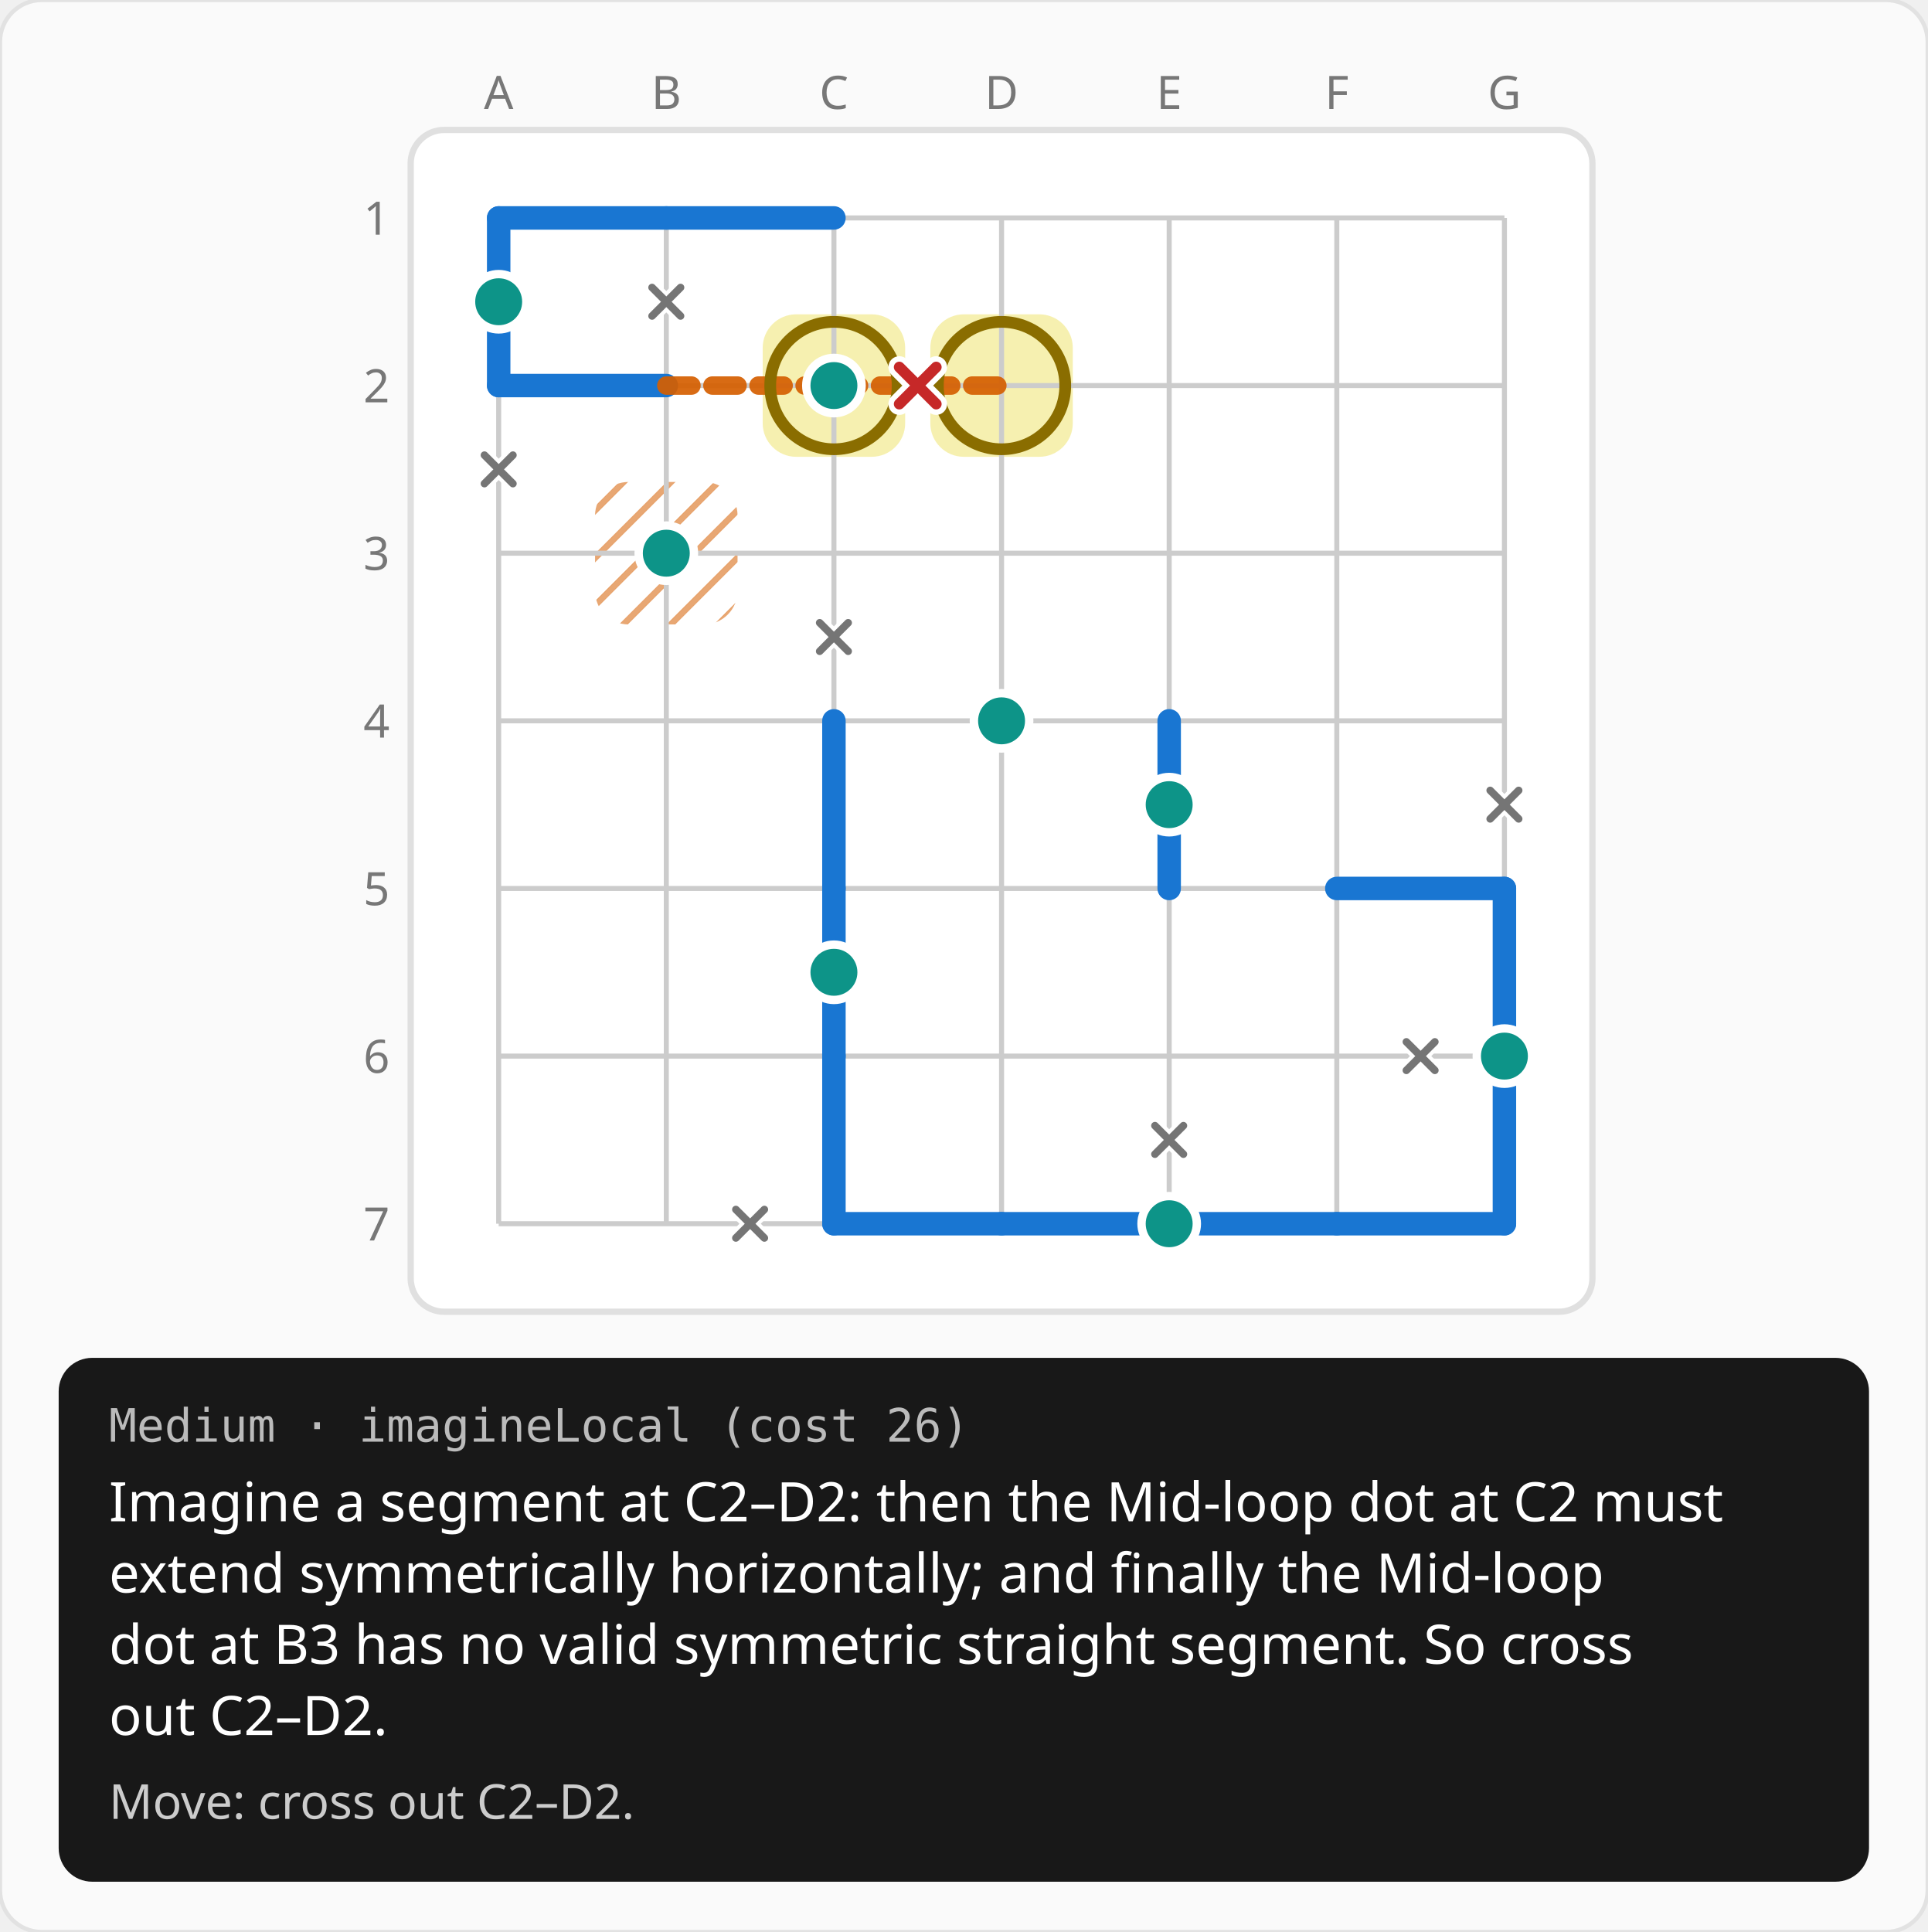
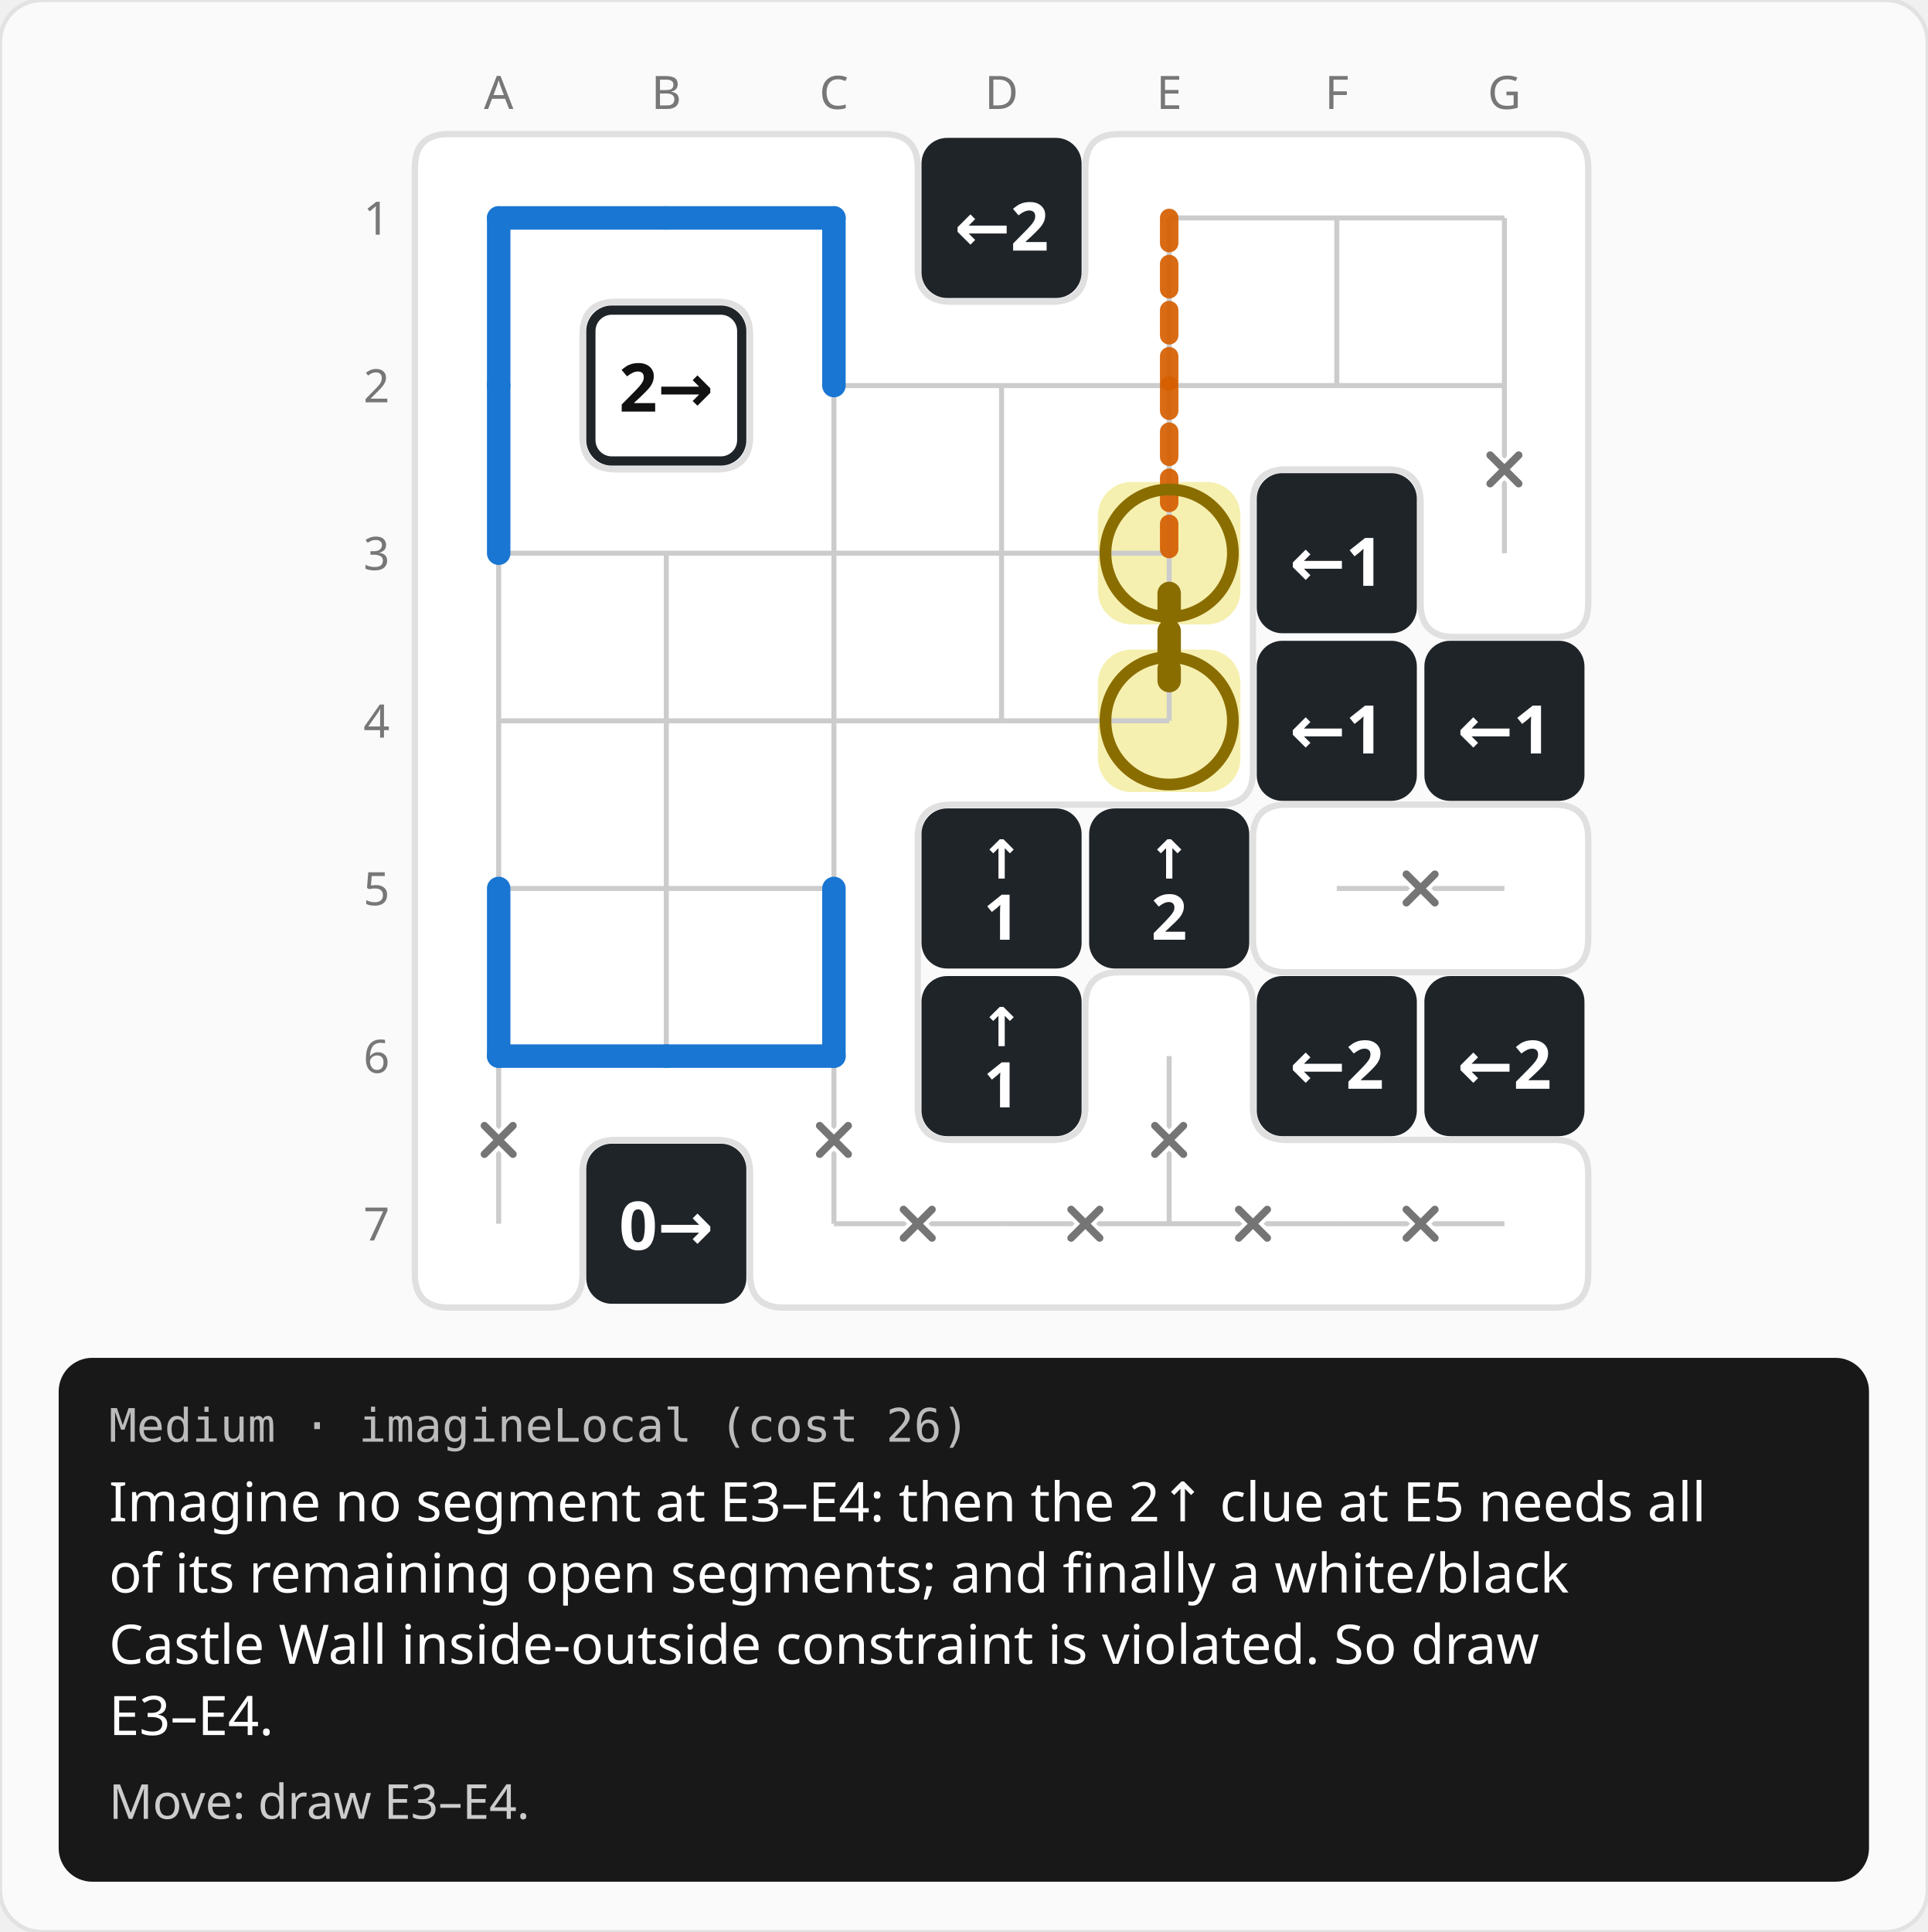
<svg xmlns="http://www.w3.org/2000/svg" width="460" height="461" viewBox="0 0 460 461">
  <rect width="460" height="461" rx="10" fill="#fafafa" stroke="#e2e2e2" />
  <defs>
    <pattern id="hatch" width="8" height="8" patternUnits="userSpaceOnUse" patternTransform="rotate(45)">
      <line x1="0" y1="0" x2="0" y2="8" stroke="#d55e00" stroke-width="3" opacity="0.55" />
    </pattern>
  </defs>
  <g transform="translate(79 12)">
    <text x="40" y="14" fill="#777777" font-size="11" font-family="system-ui, sans-serif" text-anchor="middle">A</text>
    <text x="80" y="14" fill="#777777" font-size="11" font-family="system-ui, sans-serif" text-anchor="middle">B</text>
    <text x="120" y="14" fill="#777777" font-size="11" font-family="system-ui, sans-serif" text-anchor="middle">C</text>
    <text x="160" y="14" fill="#777777" font-size="11" font-family="system-ui, sans-serif" text-anchor="middle">D</text>
    <text x="200" y="14" fill="#777777" font-size="11" font-family="system-ui, sans-serif" text-anchor="middle">E</text>
    <text x="240" y="14" fill="#777777" font-size="11" font-family="system-ui, sans-serif" text-anchor="middle">F</text>
    <text x="280" y="14" fill="#777777" font-size="11" font-family="system-ui, sans-serif" text-anchor="middle">G</text>
    <text x="14" y="44" fill="#777777" font-size="11" font-family="system-ui, sans-serif" text-anchor="end">1</text>
    <text x="14" y="84" fill="#777777" font-size="11" font-family="system-ui, sans-serif" text-anchor="end">2</text>
    <text x="14" y="124" fill="#777777" font-size="11" font-family="system-ui, sans-serif" text-anchor="end">3</text>
    <text x="14" y="164" fill="#777777" font-size="11" font-family="system-ui, sans-serif" text-anchor="end">4</text>
    <text x="14" y="204" fill="#777777" font-size="11" font-family="system-ui, sans-serif" text-anchor="end">5</text>
    <text x="14" y="244" fill="#777777" font-size="11" font-family="system-ui, sans-serif" text-anchor="end">6</text>
    <text x="14" y="284" fill="#777777" font-size="11" font-family="system-ui, sans-serif" text-anchor="end">7</text>
    <g transform="translate(18 18)">
-       <rect x="1" y="1" width="282" height="282" rx="8" fill="#ffffff" stroke="#e0e0e0" stroke-width="1.5" />
-       <rect x="45" y="85" width="34" height="34" rx="8" fill="url(#hatch)" />
-       <rect x="85" y="45" width="34" height="34" rx="8" fill="rgba(244,236,156,0.8)" />
-       <rect x="125" y="45" width="34" height="34" rx="8" fill="rgba(244,236,156,0.8)" />
-       <line x1="22" y1="22" x2="262" y2="22" stroke="#cccccc" stroke-width="1.2" />
-       <line x1="22" y1="62" x2="262" y2="62" stroke="#cccccc" stroke-width="1.2" />
-       <line x1="22" y1="102" x2="262" y2="102" stroke="#cccccc" stroke-width="1.2" />
-       <line x1="22" y1="142" x2="262" y2="142" stroke="#cccccc" stroke-width="1.2" />
-       <line x1="22" y1="182" x2="262" y2="182" stroke="#cccccc" stroke-width="1.2" />
-       <line x1="22" y1="222" x2="262" y2="222" stroke="#cccccc" stroke-width="1.2" />
-       <line x1="22" y1="262" x2="262" y2="262" stroke="#cccccc" stroke-width="1.2" />
-       <line x1="22" y1="22" x2="22" y2="262" stroke="#cccccc" stroke-width="1.2" />
-       <line x1="62" y1="22" x2="62" y2="262" stroke="#cccccc" stroke-width="1.2" />
-       <line x1="102" y1="22" x2="102" y2="262" stroke="#cccccc" stroke-width="1.2" />
-       <line x1="142" y1="22" x2="142" y2="262" stroke="#cccccc" stroke-width="1.2" />
-       <line x1="182" y1="22" x2="182" y2="262" stroke="#cccccc" stroke-width="1.2" />
-       <line x1="222" y1="22" x2="222" y2="262" stroke="#cccccc" stroke-width="1.2" />
-       <line x1="262" y1="22" x2="262" y2="262" stroke="#cccccc" stroke-width="1.2" />
+       <path fill="#ffffff" fill-rule="evenodd" stroke="#e0e0e0" stroke-width="1.5" d="M2 10Q2 2 10 2L114 2Q122 2 122 10L122 34Q122 42 130 42L154 42Q162 42 162 34L162 10Q162 2 170 2L274 2Q282 2 282 10L282 114Q282 122 274 122L250 122Q242 122 242 114L242 90Q242 82 234 82L210 82Q202 82 202 90L202 154Q202 162 194 162L130 162Q122 162 122 170L122 234Q122 242 130 242L154 242Q162 242 162 234L162 210Q162 202 170 202L194 202Q202 202 202 210L202 234Q202 242 210 242L274 242Q282 242 282 250L282 274Q282 282 274 282L90 282Q82 282 82 274L82 250Q82 242 74 242L50 242Q42 242 42 250L42 274Q42 282 34 282L10 282Q2 282 2 274ZM82 50Q82 42 74 42L50 42Q42 42 42 50L42 74Q42 82 50 82L74 82Q82 82 82 74ZM202 170Q202 162 210 162L274 162Q282 162 282 170L282 194Q282 202 274 202L210 202Q202 202 202 194Z" />
+       <rect x="125" y="5" width="34" height="34" rx="8" fill="url(#hatch)" />
+       <rect x="165" y="85" width="34" height="34" rx="8" fill="rgba(244,236,156,0.8)" />
+       <rect x="165" y="125" width="34" height="34" rx="8" fill="rgba(244,236,156,0.8)" />
+       <line x1="22" y1="22" x2="62" y2="22" stroke="#cccccc" stroke-width="1.2" />
+       <line x1="22" y1="22" x2="22" y2="62" stroke="#cccccc" stroke-width="1.2" />
+       <line x1="62" y1="22" x2="102" y2="22" stroke="#cccccc" stroke-width="1.2" />
+       <line x1="102" y1="22" x2="102" y2="62" stroke="#cccccc" stroke-width="1.2" />
+       <line x1="182" y1="22" x2="222" y2="22" stroke="#cccccc" stroke-width="1.2" />
+       <line x1="182" y1="22" x2="182" y2="62" stroke="#cccccc" stroke-width="1.2" />
+       <line x1="222" y1="22" x2="262" y2="22" stroke="#cccccc" stroke-width="1.2" />
+       <line x1="222" y1="22" x2="222" y2="62" stroke="#cccccc" stroke-width="1.2" />
+       <line x1="262" y1="22" x2="262" y2="62" stroke="#cccccc" stroke-width="1.2" />
+       <line x1="22" y1="62" x2="22" y2="102" stroke="#cccccc" stroke-width="1.2" />
+       <line x1="102" y1="62" x2="142" y2="62" stroke="#cccccc" stroke-width="1.2" />
+       <line x1="102" y1="62" x2="102" y2="102" stroke="#cccccc" stroke-width="1.2" />
+       <line x1="142" y1="62" x2="182" y2="62" stroke="#cccccc" stroke-width="1.2" />
+       <line x1="142" y1="62" x2="142" y2="102" stroke="#cccccc" stroke-width="1.2" />
+       <line x1="182" y1="62" x2="222" y2="62" stroke="#cccccc" stroke-width="1.2" />
+       <line x1="182" y1="62" x2="182" y2="102" stroke="#cccccc" stroke-width="1.2" />
+       <line x1="222" y1="62" x2="262" y2="62" stroke="#cccccc" stroke-width="1.2" />
+       <line x1="262" y1="62" x2="262" y2="102" stroke="#cccccc" stroke-width="1.2" />
+       <line x1="22" y1="102" x2="62" y2="102" stroke="#cccccc" stroke-width="1.2" />
+       <line x1="22" y1="102" x2="22" y2="142" stroke="#cccccc" stroke-width="1.2" />
+       <line x1="62" y1="102" x2="102" y2="102" stroke="#cccccc" stroke-width="1.2" />
+       <line x1="62" y1="102" x2="62" y2="142" stroke="#cccccc" stroke-width="1.2" />
+       <line x1="102" y1="102" x2="142" y2="102" stroke="#cccccc" stroke-width="1.2" />
+       <line x1="102" y1="102" x2="102" y2="142" stroke="#cccccc" stroke-width="1.2" />
+       <line x1="142" y1="102" x2="182" y2="102" stroke="#cccccc" stroke-width="1.2" />
+       <line x1="142" y1="102" x2="142" y2="142" stroke="#cccccc" stroke-width="1.2" />
+       <line x1="182" y1="102" x2="182" y2="142" stroke="#cccccc" stroke-width="1.2" />
+       <line x1="22" y1="142" x2="62" y2="142" stroke="#cccccc" stroke-width="1.2" />
+       <line x1="22" y1="142" x2="22" y2="182" stroke="#cccccc" stroke-width="1.2" />
+       <line x1="62" y1="142" x2="102" y2="142" stroke="#cccccc" stroke-width="1.2" />
+       <line x1="62" y1="142" x2="62" y2="182" stroke="#cccccc" stroke-width="1.2" />
+       <line x1="102" y1="142" x2="142" y2="142" stroke="#cccccc" stroke-width="1.2" />
+       <line x1="102" y1="142" x2="102" y2="182" stroke="#cccccc" stroke-width="1.2" />
+       <line x1="142" y1="142" x2="182" y2="142" stroke="#cccccc" stroke-width="1.2" />
+       <line x1="22" y1="182" x2="62" y2="182" stroke="#cccccc" stroke-width="1.2" />
+       <line x1="22" y1="182" x2="22" y2="222" stroke="#cccccc" stroke-width="1.2" />
+       <line x1="62" y1="182" x2="102" y2="182" stroke="#cccccc" stroke-width="1.2" />
+       <line x1="62" y1="182" x2="62" y2="222" stroke="#cccccc" stroke-width="1.2" />
+       <line x1="102" y1="182" x2="102" y2="222" stroke="#cccccc" stroke-width="1.2" />
+       <line x1="222" y1="182" x2="262" y2="182" stroke="#cccccc" stroke-width="1.2" />
+       <line x1="22" y1="222" x2="62" y2="222" stroke="#cccccc" stroke-width="1.2" />
+       <line x1="22" y1="222" x2="22" y2="262" stroke="#cccccc" stroke-width="1.2" />
+       <line x1="62" y1="222" x2="102" y2="222" stroke="#cccccc" stroke-width="1.2" />
+       <line x1="102" y1="222" x2="102" y2="262" stroke="#cccccc" stroke-width="1.2" />
+       <line x1="182" y1="222" x2="182" y2="262" stroke="#cccccc" stroke-width="1.2" />
+       <line x1="102" y1="262" x2="142" y2="262" stroke="#cccccc" stroke-width="1.2" />
+       <line x1="142" y1="262" x2="182" y2="262" stroke="#cccccc" stroke-width="1.2" />
+       <line x1="182" y1="262" x2="222" y2="262" stroke="#cccccc" stroke-width="1.2" />
+       <line x1="222" y1="262" x2="262" y2="262" stroke="#cccccc" stroke-width="1.2" />
      <line x1="22" y1="22" x2="62" y2="22" stroke="#1976d2" stroke-width="5.6" stroke-linecap="round" />
      <line x1="22" y1="22" x2="22" y2="62" stroke="#1976d2" stroke-width="5.6" stroke-linecap="round" />
      <line x1="62" y1="22" x2="102" y2="22" stroke="#1976d2" stroke-width="5.6" stroke-linecap="round" />
-       <line x1="22" y1="62" x2="62" y2="62" stroke="#1976d2" stroke-width="5.6" stroke-linecap="round" />
-       <line x1="102" y1="142" x2="102" y2="182" stroke="#1976d2" stroke-width="5.6" stroke-linecap="round" />
-       <line x1="182" y1="142" x2="182" y2="182" stroke="#1976d2" stroke-width="5.6" stroke-linecap="round" />
+       <line x1="102" y1="22" x2="102" y2="62" stroke="#1976d2" stroke-width="5.6" stroke-linecap="round" />
+       <line x1="22" y1="62" x2="22" y2="102" stroke="#1976d2" stroke-width="5.6" stroke-linecap="round" />
+       <line x1="22" y1="182" x2="22" y2="222" stroke="#1976d2" stroke-width="5.6" stroke-linecap="round" />
      <line x1="102" y1="182" x2="102" y2="222" stroke="#1976d2" stroke-width="5.6" stroke-linecap="round" />
-       <line x1="222" y1="182" x2="262" y2="182" stroke="#1976d2" stroke-width="5.6" stroke-linecap="round" />
-       <line x1="262" y1="182" x2="262" y2="222" stroke="#1976d2" stroke-width="5.6" stroke-linecap="round" />
-       <line x1="102" y1="222" x2="102" y2="262" stroke="#1976d2" stroke-width="5.6" stroke-linecap="round" />
-       <line x1="262" y1="222" x2="262" y2="262" stroke="#1976d2" stroke-width="5.6" stroke-linecap="round" />
-       <line x1="102" y1="262" x2="142" y2="262" stroke="#1976d2" stroke-width="5.6" stroke-linecap="round" />
-       <line x1="142" y1="262" x2="182" y2="262" stroke="#1976d2" stroke-width="5.6" stroke-linecap="round" />
-       <line x1="182" y1="262" x2="222" y2="262" stroke="#1976d2" stroke-width="5.6" stroke-linecap="round" />
-       <line x1="222" y1="262" x2="262" y2="262" stroke="#1976d2" stroke-width="5.6" stroke-linecap="round" />
-       <line x1="102" y1="62" x2="142" y2="62" stroke="#d55e00" stroke-width="4.4" stroke-linecap="round" stroke-dasharray="6 5" opacity="0.92" />
-       <line x1="62" y1="62" x2="102" y2="62" stroke="#d55e00" stroke-width="4.4" stroke-linecap="round" stroke-dasharray="6 5" opacity="0.92" />
-       <circle cx="22" cy="42" r="6.6" fill="#0d9488" stroke="#ffffff" stroke-width="2" />
-       <circle cx="102" cy="62" r="6.6" fill="#0d9488" stroke="#ffffff" stroke-width="2" />
-       <circle cx="62" cy="102" r="6.6" fill="#0d9488" stroke="#ffffff" stroke-width="2" />
-       <circle cx="142" cy="142" r="6.6" fill="#0d9488" stroke="#ffffff" stroke-width="2" />
-       <circle cx="182" cy="162" r="6.6" fill="#0d9488" stroke="#ffffff" stroke-width="2" />
-       <circle cx="102" cy="202" r="6.6" fill="#0d9488" stroke="#ffffff" stroke-width="2" />
-       <circle cx="262" cy="222" r="6.6" fill="#0d9488" stroke="#ffffff" stroke-width="2" />
-       <circle cx="182" cy="262" r="6.6" fill="#0d9488" stroke="#ffffff" stroke-width="2" />
-       <path d="M58.6 38.6L65.4 45.4M58.6 45.4L65.4 38.6" stroke="#ffffff" stroke-width="3.6" stroke-linecap="round" />
-       <path d="M58.6 38.6L65.4 45.4M58.6 45.4L65.4 38.6" stroke="#757575" stroke-width="1.8" stroke-linecap="round" />
-       <path d="M18.6 78.6L25.4 85.4M18.6 85.4L25.4 78.6" stroke="#ffffff" stroke-width="3.6" stroke-linecap="round" />
-       <path d="M18.6 78.6L25.4 85.4M18.6 85.4L25.4 78.6" stroke="#757575" stroke-width="1.8" stroke-linecap="round" />
-       <path d="M98.6 118.6L105.4 125.4M98.6 125.4L105.4 118.6" stroke="#ffffff" stroke-width="3.6" stroke-linecap="round" />
-       <path d="M98.6 118.6L105.4 125.4M98.6 125.4L105.4 118.6" stroke="#757575" stroke-width="1.8" stroke-linecap="round" />
-       <path d="M258.6 158.6L265.4 165.4M258.6 165.4L265.4 158.6" stroke="#ffffff" stroke-width="3.6" stroke-linecap="round" />
-       <path d="M258.6 158.6L265.4 165.4M258.6 165.4L265.4 158.6" stroke="#757575" stroke-width="1.8" stroke-linecap="round" />
+       <line x1="22" y1="222" x2="62" y2="222" stroke="#1976d2" stroke-width="5.6" stroke-linecap="round" />
+       <line x1="62" y1="222" x2="102" y2="222" stroke="#1976d2" stroke-width="5.6" stroke-linecap="round" />
+       <line x1="182" y1="22" x2="182" y2="62" stroke="#d55e00" stroke-width="4.4" stroke-linecap="round" stroke-dasharray="6 5" opacity="0.92" />
+       <line x1="182" y1="62" x2="182" y2="102" stroke="#d55e00" stroke-width="4.4" stroke-linecap="round" stroke-dasharray="6 5" opacity="0.92" />
+       <line x1="182" y1="111.6" x2="182" y2="132.4" stroke="#8a6d00" stroke-width="5.6" stroke-linecap="round" stroke-dasharray="5 4" />
+       <rect x="124" y="4" width="36" height="36" rx="5" fill="#1f2429" stroke="#1f2429" stroke-width="2.2" />
+       <text x="142" y="22" font-size="16" font-weight="700" font-family="system-ui, sans-serif" text-anchor="middle" dominant-baseline="central" fill="#ffffff">←2</text>
+       <rect x="44" y="44" width="36" height="36" rx="5" fill="#ffffff" stroke="#1f2429" stroke-width="2.2" />
+       <text x="62" y="62" font-size="16" font-weight="700" font-family="system-ui, sans-serif" text-anchor="middle" dominant-baseline="central" fill="#111111">2→</text>
+       <rect x="204" y="84" width="36" height="36" rx="5" fill="#1f2429" stroke="#1f2429" stroke-width="2.2" />
+       <text x="222" y="102" font-size="16" font-weight="700" font-family="system-ui, sans-serif" text-anchor="middle" dominant-baseline="central" fill="#ffffff">←1</text>
+       <rect x="204" y="124" width="36" height="36" rx="5" fill="#1f2429" stroke="#1f2429" stroke-width="2.2" />
+       <text x="222" y="142" font-size="16" font-weight="700" font-family="system-ui, sans-serif" text-anchor="middle" dominant-baseline="central" fill="#ffffff">←1</text>
+       <rect x="244" y="124" width="36" height="36" rx="5" fill="#1f2429" stroke="#1f2429" stroke-width="2.2" />
+       <text x="262" y="142" font-size="16" font-weight="700" font-family="system-ui, sans-serif" text-anchor="middle" dominant-baseline="central" fill="#ffffff">←1</text>
+       <rect x="124" y="164" width="36" height="36" rx="5" fill="#1f2429" stroke="#1f2429" stroke-width="2.2" />
+       <text x="142" y="175.2" font-size="12.8" font-weight="700" font-family="system-ui, sans-serif" text-anchor="middle" dominant-baseline="central" fill="#ffffff">↑</text>
+       <text x="142" y="188.4" font-size="15.04" font-weight="700" font-family="system-ui, sans-serif" text-anchor="middle" dominant-baseline="central" fill="#ffffff">1</text>
+       <rect x="164" y="164" width="36" height="36" rx="5" fill="#1f2429" stroke="#1f2429" stroke-width="2.2" />
+       <text x="182" y="175.2" font-size="12.8" font-weight="700" font-family="system-ui, sans-serif" text-anchor="middle" dominant-baseline="central" fill="#ffffff">↑</text>
+       <text x="182" y="188.4" font-size="15.04" font-weight="700" font-family="system-ui, sans-serif" text-anchor="middle" dominant-baseline="central" fill="#ffffff">2</text>
+       <rect x="124" y="204" width="36" height="36" rx="5" fill="#1f2429" stroke="#1f2429" stroke-width="2.2" />
+       <text x="142" y="215.2" font-size="12.8" font-weight="700" font-family="system-ui, sans-serif" text-anchor="middle" dominant-baseline="central" fill="#ffffff">↑</text>
+       <text x="142" y="228.4" font-size="15.04" font-weight="700" font-family="system-ui, sans-serif" text-anchor="middle" dominant-baseline="central" fill="#ffffff">1</text>
+       <rect x="204" y="204" width="36" height="36" rx="5" fill="#1f2429" stroke="#1f2429" stroke-width="2.2" />
+       <text x="222" y="222" font-size="16" font-weight="700" font-family="system-ui, sans-serif" text-anchor="middle" dominant-baseline="central" fill="#ffffff">←2</text>
+       <rect x="244" y="204" width="36" height="36" rx="5" fill="#1f2429" stroke="#1f2429" stroke-width="2.2" />
+       <text x="262" y="222" font-size="16" font-weight="700" font-family="system-ui, sans-serif" text-anchor="middle" dominant-baseline="central" fill="#ffffff">←2</text>
+       <rect x="44" y="244" width="36" height="36" rx="5" fill="#1f2429" stroke="#1f2429" stroke-width="2.2" />
+       <text x="62" y="262" font-size="16" font-weight="700" font-family="system-ui, sans-serif" text-anchor="middle" dominant-baseline="central" fill="#ffffff">0→</text>
+       <path d="M258.6 78.6L265.4 85.4M258.6 85.4L265.4 78.6" stroke="#ffffff" stroke-width="3.6" stroke-linecap="round" />
+       <path d="M258.6 78.6L265.4 85.4M258.6 85.4L265.4 78.6" stroke="#757575" stroke-width="1.8" stroke-linecap="round" />
+       <path d="M238.6 178.6L245.4 185.4M238.6 185.4L245.4 178.6" stroke="#ffffff" stroke-width="3.6" stroke-linecap="round" />
+       <path d="M238.6 178.6L245.4 185.4M238.6 185.4L245.4 178.6" stroke="#757575" stroke-width="1.8" stroke-linecap="round" />
+       <path d="M18.6 238.6L25.4 245.4M18.6 245.4L25.4 238.6" stroke="#ffffff" stroke-width="3.6" stroke-linecap="round" />
+       <path d="M18.6 238.6L25.4 245.4M18.6 245.4L25.4 238.6" stroke="#757575" stroke-width="1.8" stroke-linecap="round" />
+       <path d="M98.6 238.6L105.4 245.4M98.6 245.4L105.4 238.6" stroke="#ffffff" stroke-width="3.6" stroke-linecap="round" />
+       <path d="M98.6 238.6L105.4 245.4M98.6 245.4L105.4 238.6" stroke="#757575" stroke-width="1.8" stroke-linecap="round" />
      <path d="M178.6 238.6L185.4 245.4M178.6 245.4L185.4 238.6" stroke="#ffffff" stroke-width="3.6" stroke-linecap="round" />
      <path d="M178.6 238.6L185.4 245.4M178.6 245.4L185.4 238.6" stroke="#757575" stroke-width="1.8" stroke-linecap="round" />
-       <path d="M238.6 218.6L245.4 225.4M238.6 225.4L245.4 218.6" stroke="#ffffff" stroke-width="3.6" stroke-linecap="round" />
-       <path d="M238.6 218.6L245.4 225.4M238.6 225.4L245.4 218.6" stroke="#757575" stroke-width="1.8" stroke-linecap="round" />
-       <path d="M78.6 258.6L85.4 265.4M78.6 265.4L85.4 258.6" stroke="#ffffff" stroke-width="3.6" stroke-linecap="round" />
-       <path d="M78.6 258.6L85.4 265.4M78.6 265.4L85.4 258.6" stroke="#757575" stroke-width="1.8" stroke-linecap="round" />
-       <circle cx="102" cy="62" r="15.2" fill="none" stroke="#8a6d00" stroke-width="2.8" />
-       <circle cx="142" cy="62" r="15.2" fill="none" stroke="#8a6d00" stroke-width="2.8" />
-       <path d="M117.6 57.6L126.4 66.4M117.6 66.4L126.4 57.6" stroke="#ffffff" stroke-width="5.2" stroke-linecap="round" />
-       <path d="M117.6 57.6L126.4 66.4M117.6 66.4L126.4 57.6" stroke="#c62828" stroke-width="2.6" stroke-linecap="round" />
+       <path d="M118.6 258.6L125.4 265.4M118.6 265.4L125.4 258.6" stroke="#ffffff" stroke-width="3.6" stroke-linecap="round" />
+       <path d="M118.6 258.6L125.4 265.4M118.6 265.4L125.4 258.6" stroke="#757575" stroke-width="1.8" stroke-linecap="round" />
+       <path d="M158.6 258.6L165.4 265.4M158.6 265.4L165.4 258.6" stroke="#ffffff" stroke-width="3.6" stroke-linecap="round" />
+       <path d="M158.6 258.6L165.4 265.4M158.6 265.4L165.4 258.6" stroke="#757575" stroke-width="1.8" stroke-linecap="round" />
+       <path d="M198.6 258.6L205.4 265.4M198.6 265.4L205.4 258.6" stroke="#ffffff" stroke-width="3.6" stroke-linecap="round" />
+       <path d="M198.6 258.6L205.4 265.4M198.6 265.4L205.4 258.6" stroke="#757575" stroke-width="1.8" stroke-linecap="round" />
+       <path d="M238.6 258.6L245.4 265.4M238.6 265.4L245.4 258.6" stroke="#ffffff" stroke-width="3.6" stroke-linecap="round" />
+       <path d="M238.6 258.6L245.4 265.4M238.6 265.4L245.4 258.6" stroke="#757575" stroke-width="1.8" stroke-linecap="round" />
+       <circle cx="182" cy="102" r="15.2" fill="none" stroke="#8a6d00" stroke-width="2.8" />
+       <circle cx="182" cy="142" r="15.2" fill="none" stroke="#8a6d00" stroke-width="2.8" />
    </g>
  </g>
  <rect x="14" y="324" width="432" height="125" rx="8" fill="#181818" />
  <text x="26" y="344" fill="#bbbbbb" font-size="11" font-family="ui-monospace, Menlo, monospace">Medium · imagineLocal (cost 26)</text>
-   <text x="26" y="363" fill="#ffffff" font-size="13" font-family="system-ui, sans-serif">Imagine a segment at C2–D2: then the Mid-loop dot at C2 must</text>
-   <text x="26" y="380" fill="#ffffff" font-size="13" font-family="system-ui, sans-serif">extend symmetrically horizontally; and finally the Mid-loop</text>
-   <text x="26" y="397" fill="#ffffff" font-size="13" font-family="system-ui, sans-serif">dot at B3 has no valid symmetric straight segment. So cross</text>
-   <text x="26" y="414" fill="#ffffff" font-size="13" font-family="system-ui, sans-serif">out C2–D2.</text>
-   <text x="26" y="434" fill="#cccccc" font-size="11.5" font-family="system-ui, sans-serif">Move: cross out C2–D2.</text>
+   <text x="26" y="363" fill="#ffffff" font-size="13" font-family="system-ui, sans-serif">Imagine no segment at E3–E4: then the 2↑ clue at E5 needs all</text>
+   <text x="26" y="380" fill="#ffffff" font-size="13" font-family="system-ui, sans-serif">of its remaining open segments; and finally a white/black</text>
+   <text x="26" y="397" fill="#ffffff" font-size="13" font-family="system-ui, sans-serif">Castle Wall inside-outside constraint is violated. So draw</text>
+   <text x="26" y="414" fill="#ffffff" font-size="13" font-family="system-ui, sans-serif">E3–E4.</text>
+   <text x="26" y="434" fill="#cccccc" font-size="11.5" font-family="system-ui, sans-serif">Move: draw E3–E4.</text>
</svg>
